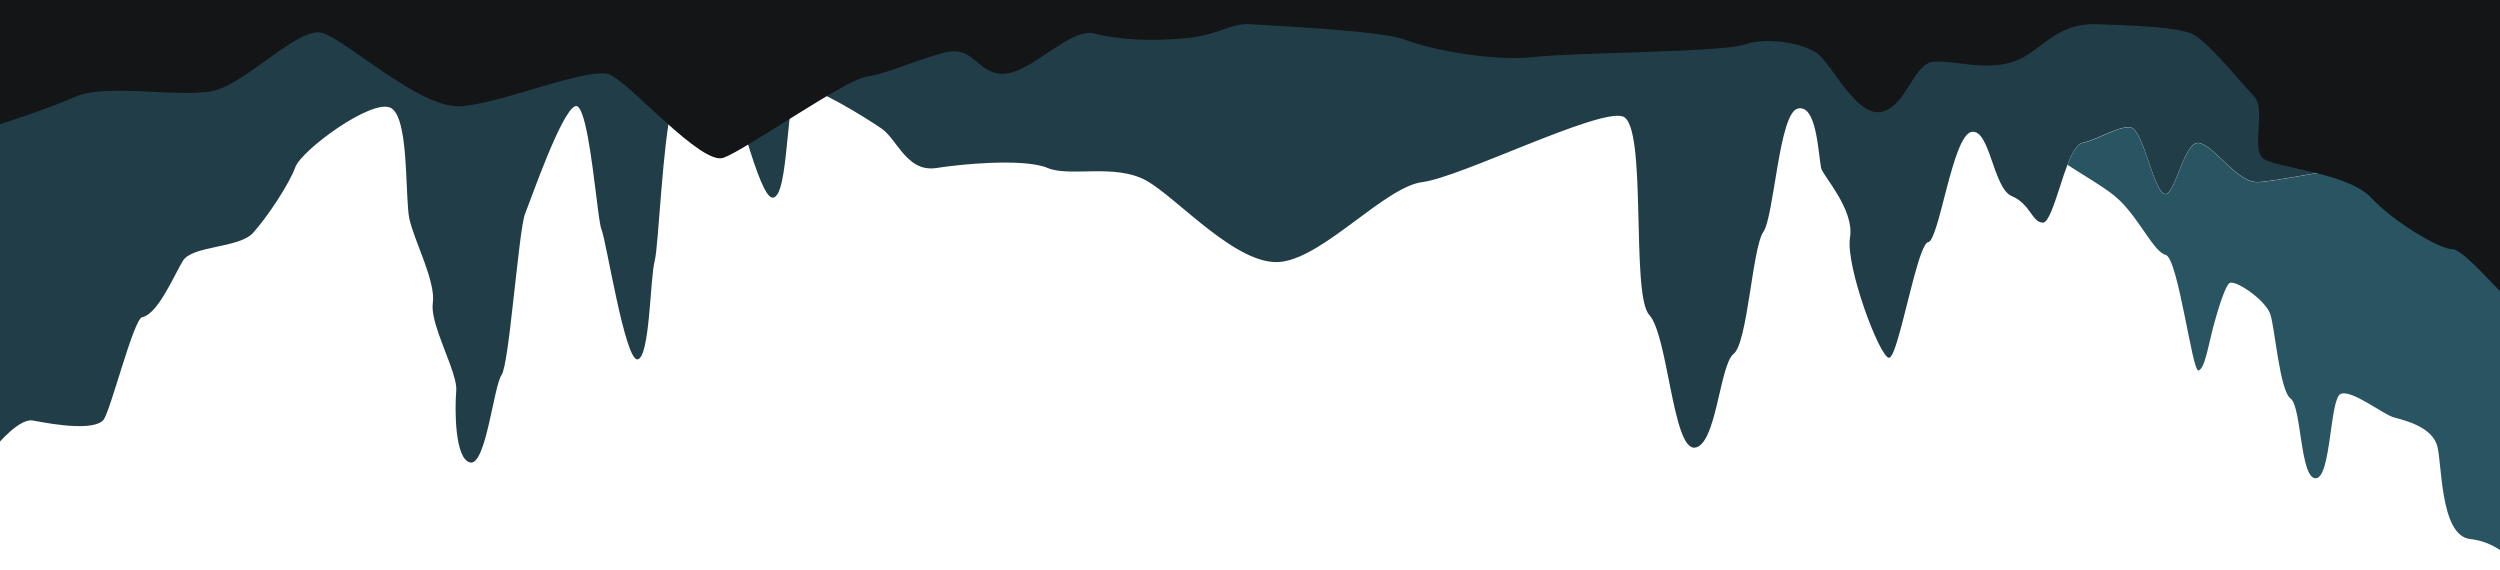
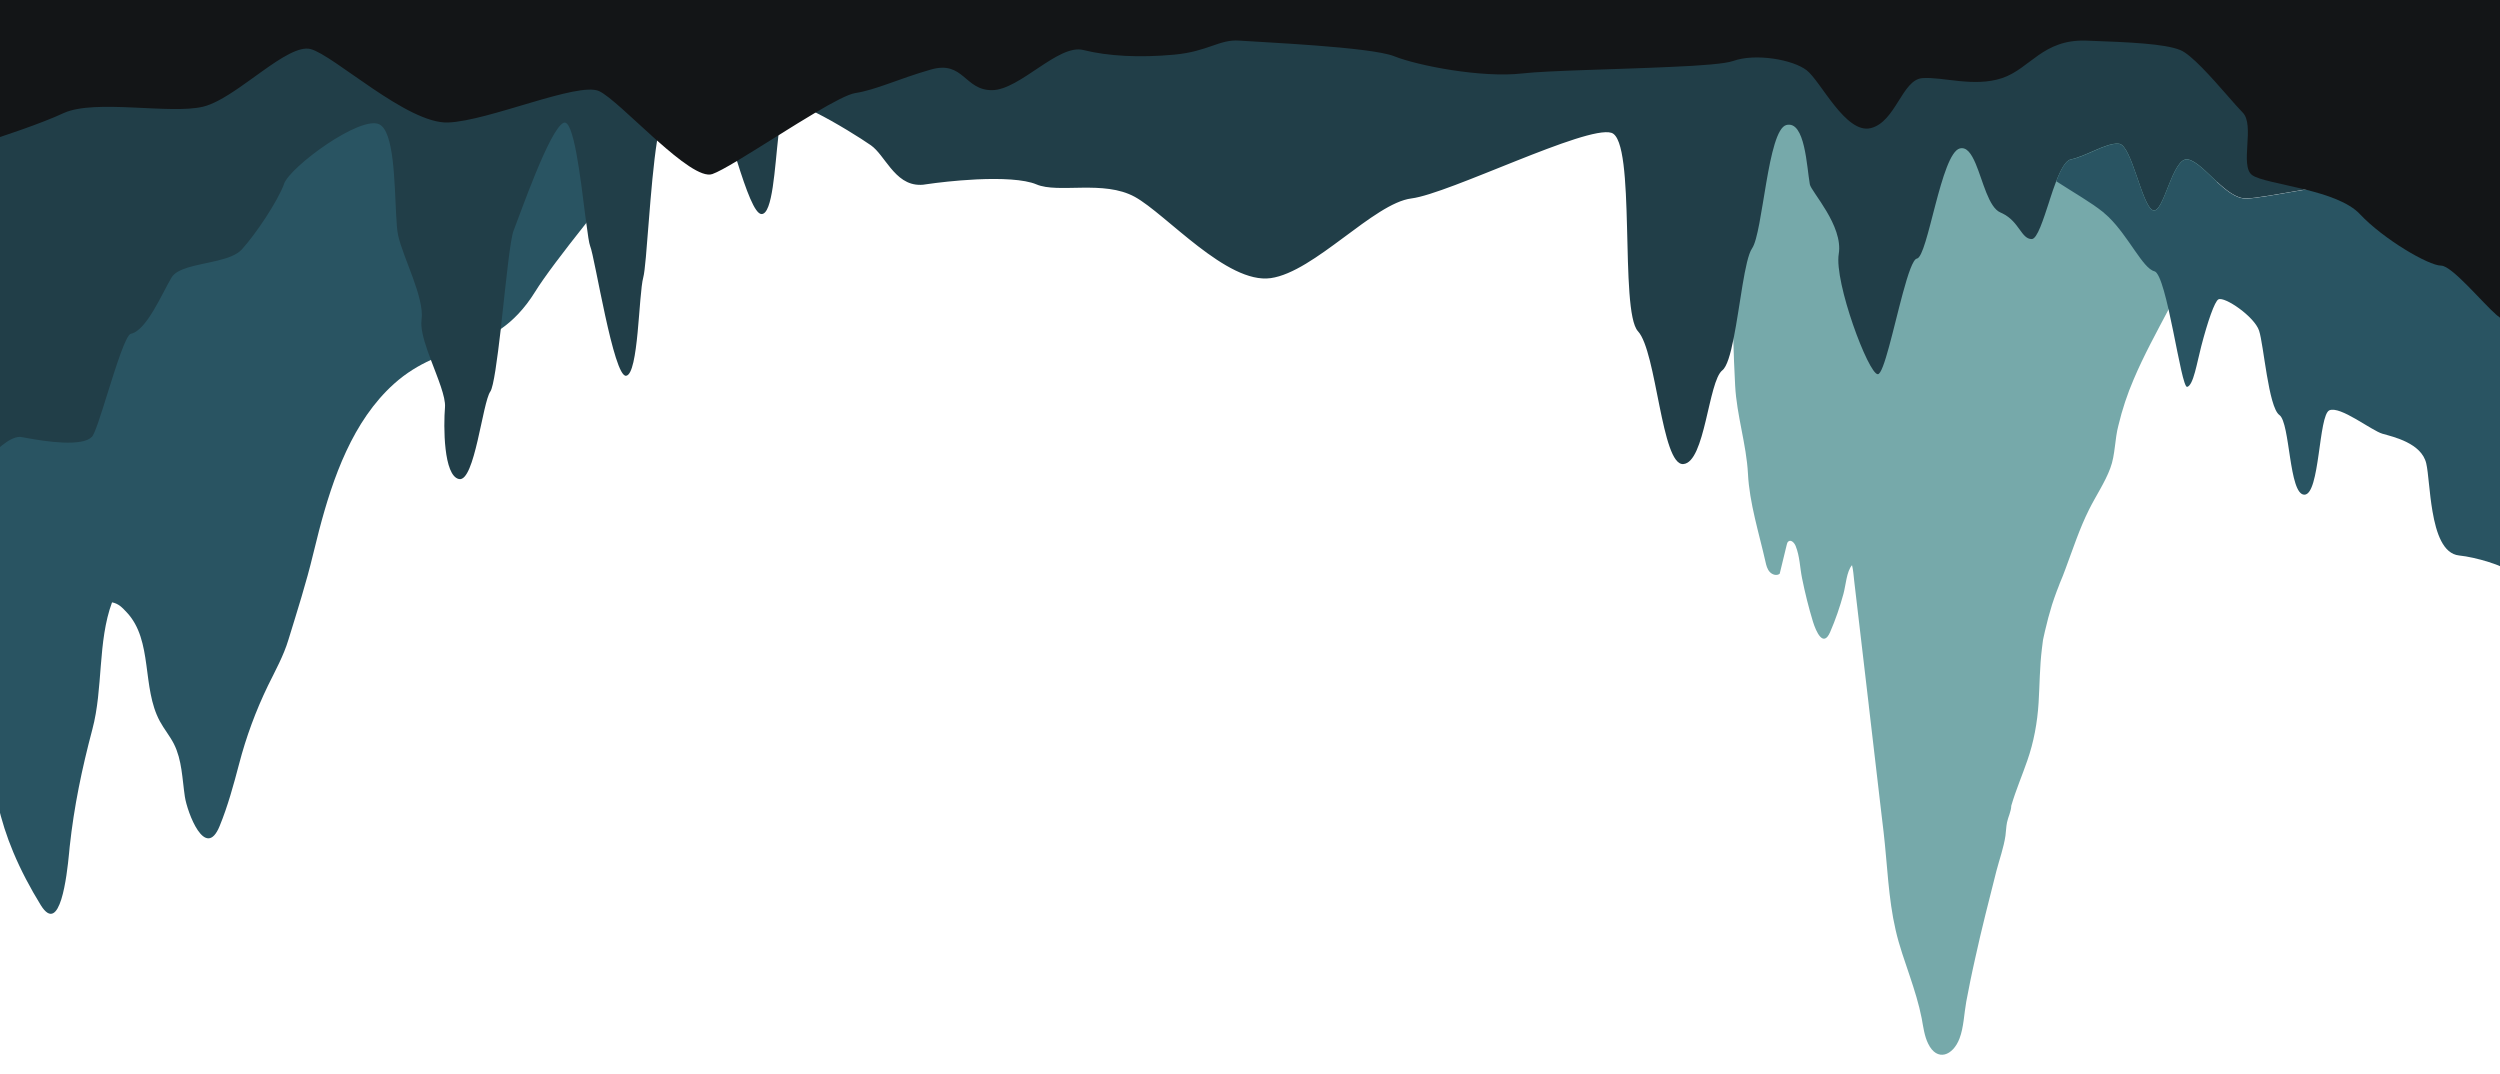
- <svg xmlns="http://www.w3.org/2000/svg" version="1.1" id="Layer_1" x="0px" y="0px" viewBox="0 0 1600 364.6" style="enable-background:new 0 0 1600 364.6;" xml:space="preserve">
+ <svg xmlns="http://www.w3.org/2000/svg" version="1.1" id="Layer_1" x="0px" y="0px" viewBox="0 0 1600 687.3" style="enable-background:new 0 0 1600 687.3;" xml:space="preserve">
  <style type="text/css">
- 	.st0{display:none;fill:url(#bg_light_2_);}
- 	.st1{fill:#213E48;}
- 	.st2{fill:#295462;}
- 	.st3{display:none;}
- 	.st4{display:inline;fill:#295462;}
- 	.st5{display:none;opacity:0.68;fill:#23494F;enable-background:new    ;}
- 	.st6{fill:#131517;}
+ 	.st0{fill:#76A9AA;}
+ 	.st1{fill:#295462;}
+ 	.st2{fill:#213E48;}
+ 	.st3{fill:#131517;}
</style>
-   <g id="Cave">
-     <radialGradient id="bg_light_2_" cx="788.21" cy="735.516" r="703.255" gradientTransform="matrix(1.168919e-02 0.9999 1.3028 -1.536260e-02 -65.0542 -349.6979)" gradientUnits="userSpaceOnUse">
-       <stop offset="0" style="stop-color:#DBDFC4" />
-       <stop offset="0.118" style="stop-color:#D1DCC4" />
-       <stop offset="0.318" style="stop-color:#B6D3C4" />
-       <stop offset="0.532" style="stop-color:#93C8C4" />
-     </radialGradient>
-     <path id="bg_light_1_" class="st0" d="M483.1-6H1v296.5v373l0,0l0,0V1004h1604V-6H483.1z" />
-     <path id="stalactite_1_" class="st1" d="M1605-7v78.2c-3.6,3.4-9.3,5.6-17.5,1.3c-17-9-47,39-62,35c-2.3-0.6-5.6-0.8-9.5-0.7   c-21.1,0.5-60.6,9.7-71.5,9.7c-13,0-27-23-37-25S1392,127,1385,124s-13.5-41.5-21.5-42.5c-0.2,0-0.4-0.1-0.7-0.1   c-8-0.4-20.6,8.1-30.3,10.1c-3.3,0.7-6.4,6.5-9.3,13.9c-1.5,3.8-2.9,8.1-4.3,12.4v0.1c-4.1,12.5-7.9,24.6-11.4,24.6   c-7,0-8-12-20-17s-14-44-26-41S1241,154,1234,155c-2.5,0.4-5.7,10-9,22.2l0,0c-5.9,21.8-12.2,51.8-16,51.8c-6,0-28-59-25-77   s-17.7-39.9-18.5-44.5c-2-11-3-41-15-38s-15,69-22,79s-10,71-19,78s-11,59-25,60s-17-72-29-85s-1-122-17-127s-104,39-128,42   s-62,47-90,51s-67-41-87-52s-49-2-63-8c-7.8-3.3-22.9-3.9-38-3.2c-12.2,0.5-24.5,1.9-33,3.2c-10.5,1.7-17-4-22.5-10.6l0,0l0,0   c-4.4-5.3-8-11.2-12.5-14.4c-10-7-44-28-53-27s-6,71-17,71c-9,0-23.4-66.2-34.8-93.6c-2.6-6.1-5-10.3-7.2-11.4   c-12-6-9.5,37.5-18.5,39.5c-1.4,0.3-2.7,2.9-3.9,7.2c-6.1,22.4-8.6,89.6-11.1,98.8c-3,11-3,62-11,63s-20-76-23-83   c-0.9-2-1.9-9.6-3.1-19.4c-3.1-24.5-7.5-62.5-13.9-59.6c-9,4-28,59-32,69c-2.1,5.2-4.7,31-7.5,55.5c-2.5,22.6-5.1,44.1-7.5,47.5   c-5,7-10,58-20,56s-10-34-9-46c0.6-7.7-6.6-22.9-11.3-36.5l0,0c-2.6-7.5-4.4-14.5-3.7-19.5c2-14-12-40-15-54c-0.7-3.1-1-8-1.3-13.8   c-1.1-20.5-1.3-52.5-10.7-57.2c-12-6-57,27-61,38s-18,32-27,42s-39,8-45,18s-16,34-26,36c-5.6,1.1-20.6,61.6-25,66   c-8.4,8.4-44.1,0-46,0c-8.1,0-19.5,12.5-26,20.5V-7H1605z" />
-     <g id="floor">
- 	</g>
-     <g id="right_wall">
-       <path class="st2" d="M1605,71.2v284.6c-5.1-4.4-13.3-9.7-24-10.8c-10.2-1.1-14.6-14.2-17-28.2l0,0c-2.1-12.1-2.6-24.7-4-30.7    c-3-13-21-17-28-19s-27-18-34-15l0,0c-7,3.1-6,54-16,54s-9-46-16-51s-10-45-13-54s-22-22-26-20c-2.4,1.2-6.9,14.2-11,30    c-2.8,10.7-5,25-9,26s-13-72-21-74c-7.4-1.8-16.4-22.2-29.4-34.8l0,0c-1.2-1.1-2.4-2.2-3.6-3.2c-7.6-6.1-18.7-12.4-29.8-19.6    c2.9-7.5,6-13.3,9.3-13.9c9.7-1.9,22.3-10.5,30.3-10.1c0.2,0,0.5,0,0.7,0.1c8,1,14.5,39.5,21.5,42.5s12.5-34.5,22.5-32.5    s24,25,37,25c11,0,50.5-9.3,71.5-9.7c3.9-0.1,7.1,0.1,9.5,0.7c15,4,45-44,62-35C1595.7,76.9,1601.4,74.7,1605,71.2z" />
-     </g>
-     <g id="left_wall" class="st3">
-       <path class="st4" d="M452.5,21.5c-12-6-9.5,37.5-18.5,39.5c-1.4,0.3-2.7,2.9-3.9,7.2c9.9-11.9,19.9-23.9,29.5-35.3    C457.1,26.8,454.7,22.6,452.5,21.5z" />
-       <path class="st4" d="M353,167c5.3-8.6,15.7-22.6,28.9-39.4c-3.1-24.5-7.5-62.5-13.9-59.6c-9,4-28,59-32,69    c-2.1,5.2-4.7,31-7.5,55.5C337.1,187.1,345.3,179.4,353,167z" />
-       <path class="st4" d="M171,500c42,3,145,25,175,24c0.5,0,1,0,1.6,0c-5-5.6-9.9-11.2-15-16.7c-6.2-6.7-11.6-13.9-18.9-19.8    c-7.2-5.9-15.2-11-21.4-18c-7-7.9-11.5-17.7-16.9-26.8c-14.3-24-35.7-42.9-53.9-64.2c-8.6-10-13.1-20.2-11.5-33.4    c3-25,21-90,53-119c5.9-5.4,11.8-9.3,17.7-12.5c-2.6-7.5-4.4-14.5-3.7-19.5c2-14-12-40-15-54c-0.7-3.1-1-8-1.3-13.8    c-1.1-20.5-1.3-52.5-10.7-57.2c-12-6-57,27-61,38s-18,32-27,42s-39,8-45,18s-16,34-26,36c-5.6,1.1-20.6,61.6-25,66    c-8.4,8.4-44.1,0-46,0c-8.1,0-19.5,12.5-26,20.5v220.1c12.3-1.1,45.9-4,81.3-6.4C112.6,500.6,151.9,498.6,171,500z" />
-     </g>
-     <g id="right_rock">
- 	</g>
-     <g id="left_rock">
- 	</g>
-     <rect id="color_block" x="-4" y="-14" class="st5" width="1621" height="1041" />
-   </g>
-   <g id="Foreground">
-     <path id="ceiling_1_" class="st6" d="M-11,83c0,0,39-12,59-21s68,1,89-4s54-41,69-37s62,48,88,47s83.1-26.1,96.6-20.1   C404,54,449,106,463,101s77.7-49.8,91.4-51.9C568,47,582,40,603,34s21.4,13.4,39.2,13.2s42.3-29.7,58.3-25.7s36,5,58,3s29-10,42-9   s84,4,99,10s56,14,82,11s121-3,135-8s38-1,47,6s25,41,41,37s20-31,33-32s33,6,51,0s26-25,54-24s50,2,60,6s32,32,40,40s-2,34,6,40   s54,9,69,25s44,33,52,33s33,32,39,34s0-204,0-204h-1619L-11,83z" />
-   </g>
+   <path id="stalactite" class="st0" d="M1425.4,61c-0.9,18.6-2.9,37.1-6.6,55.3c-0.4,2.1-0.9,4.2-1.3,6.3  c-5.1,22.7-13.5,43.7-23.5,63.7c-2,3.9-4,7.8-6.1,11.7c-7.8,14.8-15.8,29.3-22.4,44.9c-4,9.3-7.3,19.2-9.7,29.3  c-2.4,8.8-2,19-5.2,27.4c-3.3,9-9.4,18-13.6,26.5c-6.2,12.4-10.3,25.2-15.1,38c-1.1,3-2.3,6.1-3.6,9.1l0,0c0,0,0,0,0,0  c0,0.1-0.3,0.9-0.9,2.4c-0.4,0.9-0.7,1.9-1.1,2.8c-1.1,2.8-2,5.7-3,8.6c-1.7,5.5-3.2,11.1-4.5,16.8c-0.3,1.3-0.6,2.7-0.9,4  c-0.2,1-0.3,1.6-0.4,1.9c-0.3,1.9-0.5,3.8-0.7,5.6c-1.4,11.4-1.4,23-2.1,34.5c-0.8,12.7-3.1,25.2-7.2,36.9  c-3.3,9.6-7.3,18.8-10.2,28.7c0,0.1-0.1,0.3-0.1,0.4c0,3.2-2.1,7.4-2.7,10.5c-0.6,2.9-0.6,5.6-1,8.5c-1.1,7.6-3.9,15.3-5.8,22.6  c-4.7,18.6-9.5,37.2-13.6,56c-1.1,4.8-2.1,9.6-3.1,14.4c0,0,0,0,0,0c-0.9,4.4-1.8,8.9-2.6,13.3c-1.4,7.7-1.6,16.4-4.3,23.5  c-4.2,11.1-14.4,15.1-20.1,3.3c-2.4-4.9-3.1-10.6-4.1-16.1c-1.8-9.2-4.6-18-7.5-26.7c-3.3-9.9-6.9-19.7-9.2-29.9  c-4.7-20.2-5.3-42-7.7-62.7l-1.4-11.8l-8-68.5c0-0.3-0.1-0.6-0.1-1c-3.1-26.4-6.2-52.9-9.3-79.3c-0.4-3.4-0.6-7-1.4-10.2  c-3.5,3.9-4,13-5.5,18.4c-2.3,8.4-5.1,16.6-8.5,24.4c-4.4,10.2-9-0.2-11-6.6c-2.8-9.2-5.1-18.5-7-27.9c-1.4-6.9-1.4-13.9-4.1-20.6  c-0.8-2-2.9-4.2-4.6-2.9c-0.7,0.5-0.9,1.4-1.1,2.2c-1.5,6.2-3,12.4-4.5,18.5c-1.9,1.5-4.8,0.6-6.4-1.2c-1.6-1.8-2.2-4.2-2.7-6.5  c-4.1-18.2-10.3-37.7-11.2-56.3c-1-18.8-7.2-37.3-8.2-56.3c-0.5-10.2-1-20.3-1.2-30.4c-0.3-11.8-0.3-23.7-0.1-35.7  c0.7-33.7-20.8-93.4-39.7-138.1c-6.3-15.1-12.4-28.5-17.2-38.6c-0.1-0.2-0.2-0.5-0.3-0.8c-0.3-0.8-0.5-1.7-0.6-2.5c0-0.3,0-0.6,0-1  h373.5c0,0.3,0,0.6,0,1c0,0.9,0.1,1.7,0.1,2.5C1426.1,22.7,1426.4,41.9,1425.4,61z" />
+   <path id="stalactite_1_" class="st1" d="M494.5,0c-0.3,0.3-0.5,0.6-0.8,1c-0.7,0.8-1.4,1.7-2.2,2.5C481,15.7,468,30.9,454.1,47.3  c-10.6,12.5-21.8,25.8-32.8,39c-0.7,0.9-1.4,1.7-2.1,2.6c-15.6,18.8-30.9,37.4-43.9,53.7c-15,18.9-27,34.7-32.8,44.1  c-6.9,11.1-14.3,18.5-21.9,23.8c-14.1,9.8-29.2,12.7-44.7,19.8c-7.9,3.6-15.9,8.3-23.8,15.4c-26.3,23.7-39,59.8-47.9,93.8  c-1.3,5.1-2.6,10.2-3.8,15.2c-4.3,18-10.4,37.1-15.8,54.7c-3.1,10.3-8.4,19.8-13.1,29.4c-7.8,16.1-14,32.9-18.5,50.2  c-3.5,13.3-7.2,26.9-12.4,39.6c-9.1,22.4-20.8-8.7-22.3-18.8c-1.7-11.4-1.8-23.4-7-33.7c-2.6-5.1-6.3-9.5-9-14.5  c-11.7-21.6-4.3-51.6-21.1-69.6c-3-3.2-5.3-5.7-9.5-6.5c-9.3,25.2-5.6,55.1-12.6,81.3c-6.7,25.3-11.7,49.2-14.5,75.1  c-0.1,0.9-0.2,2.4-0.4,4.2c-1.4,14.5-5.8,53-18.1,33.2c-6.7-10.9-12.7-22.2-17.6-33.9c-8.4-20.1-13.5-41.4-13.4-63.3  c0-10.9-1.9-21.4-5-31.8c-2.7-9-6.2-17.9-9.9-26.8c3.1-1.9,6.5-3,9.9-4.2V296.3c-1.1,1.3-2.1,2.5-3,3.6v-208c-3.1,1-5,1.6-5,1.6  L-17.7,0H494.5z" />
+   <path id="blu_stalac" class="st2" d="M1597.8,3.5v78.2c-3.6,3.4-9.3,5.6-17.5,1.3c-17-9-47,39-62,35c-2.3-0.6-5.6-0.8-9.5-0.7  c-9,0.2-21.4,2-33.5,4h0c-16.1,2.7-31.8,5.7-38,5.7c-6.1,0-12.4-5.1-18.5-10.7c-6.8-6.3-13.2-13.3-18.5-14.3  c-10-2-15.5,35.5-22.5,32.5S1364.3,93,1356.3,92c-0.2,0-0.4,0-0.7-0.1c-8-0.4-20.6,8.1-30.3,10.1c-3.3,0.7-6.4,6.5-9.3,13.9  c-1.5,3.8-2.9,8.1-4.3,12.4v0.1c-4.1,12.5-7.9,24.6-11.4,24.6c-6.7,0-7.9-11.1-18.7-16.4c-0.4-0.2-0.8-0.4-1.3-0.6  c-7.6-3.2-11.2-20.2-15.9-31.3c-2.7-6.3-5.7-10.8-10.1-9.7c-12,3-20.5,69.5-27.5,70.5c-2.5,0.4-5.7,10-9,22.2v0  c-5.9,21.8-12.2,51.8-16,51.8c-6,0-28-59-25-77s-17.7-39.9-18.5-44.5c-2-11-3-41-15-38s-15,69-22,79c-4.7,6.8-7.6,36.7-11.8,57.7  c0,0,0,0,0,0c-2,10.1-4.3,18-7.2,20.3c-9,7-11,59-25,60s-17-72-29-85s-1-122-17-127s-104,39-128,42s-62,47-90,51s-67-41-87-52  s-49-2-63-8c-7.8-3.3-22.8-3.9-38-3.2c-0.6,0-1.1,0.1-1.7,0.1c-11.7,0.6-23.2,1.9-31.3,3.1c-1,0.2-2.1,0.3-3,0.3  c-8.8,0.2-14.5-5-19.4-10.9l0,0v0c-4.4-5.3-8-11.2-12.5-14.4c-6.3-4.4-22.2-14.4-35.4-21c-7.6-3.8-14.3-6.4-17.6-6  c-3.2,0.4-4.8,9.2-6.2,20.6h0c-2.4,21-3.7,50.4-10.8,50.4c-4.3,0-9.8-15.1-15.7-33.9c-5.8-18.7-12-41.1-17.6-55.7  c-0.5-1.4-1.1-2.7-1.6-4c-2.6-6.1-5-10.3-7.2-11.4c-12-6-9.5,37.5-18.5,39.5c-1.4,0.3-2.7,3-3.9,7.2c-0.6,2.2-1.1,4.7-1.7,7.6  c-0.2,1.2-0.4,2.5-0.7,3.9c-4.5,28.2-6.6,79.3-8.8,87.3c-3,11-3,62-11,63s-20-76-23-83c-0.7-1.7-1.5-7.3-2.5-14.9  c-0.2-1.4-0.4-2.9-0.6-4.4c-3.1-24.5-7.5-62.5-13.9-59.6c-9,4-28,59-32,69c-2.1,5.2-4.7,31-7.4,55.5c-0.3,2.5-0.6,5-0.8,7.5  c-2.3,19.7-4.6,37-6.7,40c-5,7-10,58-20,56s-10-34-9-46c0.5-6.6-4.6-18.5-9-30.2c-0.8-2.1-1.6-4.2-2.3-6.3h0  c-2.6-7.5-4.4-14.5-3.7-19.5c2-14-12-40-15-54c-0.7-3.1-1-8-1.3-13.8c-1.1-20.5-1.3-52.5-10.7-57.2c-12-6-57,27-61,38c0,0,0,0,0,0.1  c-4,11-18,32-27,41.9c-6.4,7.1-23.3,8.1-34.8,11.7c-4.7,1.5-8.5,3.4-10.2,6.3c-6,10-16,34-26,36c-3.2,0.6-9.4,20.4-15,38.2  c-4.2,13.5-8.1,25.9-10,27.8c-1.6,1.6-4.1,2.6-7.2,3.1c-13.4,2.4-37.2-3.1-38.8-3.1c-7,0-16.4,9.2-23,16.8c-1.1,1.3-2.1,2.5-3,3.6  V3.5H1597.8z" />
+   <path id="right_wall" class="st1" d="M1607.3,81.7v284.6c-5.1-4.4-22.7-9.7-33.5-10.8c-10.2-1.1-14.6-14.2-17-28.2c0,0,0,0,0,0  c-2.1-12.1-2.6-24.7-4-30.7c-3-13-21-17-28-19s-27-18-34-15c0,0,0,0,0,0c-7,3.1-6,54-16,54c-10,0-9-46-16-51s-10-45-13-54  s-22-22-26-20c-2.4,1.2-6.9,14.2-11,30c-2.8,10.7-5,25-9,26s-13-72-21-74c-7.4-1.8-16.4-22.2-29.4-34.8l0,0  c-1.2-1.1-2.4-2.2-3.6-3.2c-7.6-6.1-18.7-12.4-29.8-19.6c2.9-7.5,6-13.3,9.3-13.9c9.7-1.9,22.3-10.5,30.3-10.1c0.2,0,0.5,0,0.7,0.1  c8,1,14.5,39.5,21.5,42.5s12.5-34.5,22.5-32.5s24,25,37,25c11,0,50.5-9.3,71.5-9.7c3.9-0.1,7.1,0.1,9.5,0.7c15,4,45-44,62-35  C1588.5,87.3,1603.7,85.2,1607.3,81.7z" />
+   <path id="black_stalac" class="st3" d="M1601.3,204c-0.8-0.3-2-1.1-3.5-2.4c-9.1-7.9-28.6-31.6-35.5-31.6c-8,0-37-17-52-33  c-7.1-7.6-21.2-12.3-35-15.7h0c-15.2-3.8-29.8-6.1-34-9.3c-8-6,2-32-6-40c-2.3-2.3-5.8-6.3-9.9-11c-9.9-11.3-23-26.2-30.1-29  c-10-4-32-5-60-6s-36,18-54,24s-38-1-51,0s-17,28-33,32s-32-30-41-37s-33-11-47-6c-5,1.8-20.5,3-39.5,3.8  c-33.9,1.6-78.8,2.3-95.5,4.2c-26,3-67-5-82-11s-86-9-99-10s-20,7-42,9s-42,1-58-3s-40.5,25.5-58.3,25.7  c-17.8,0.2-18.2-19.2-39.2-13.2s-35,13-48.6,15.1c-4.4,0.7-13.9,5.7-25.2,12.4c-7.4,4.4-15.7,9.5-23.8,14.6h0  c-9.5,5.9-18.8,11.8-26.5,16.4c-7,4.2-12.7,7.3-15.8,8.4c-6.8,2.4-20.9-8.6-35.2-21.3c-0.5-0.4-1-0.9-1.5-1.3  c-14.6-13.1-29.1-27.4-35.8-30.5c-13.5-6.1-70.6,19.1-96.6,20.1s-73-43-88-47c-7.3-1.9-18.8,5.5-31.1,14.3  c-9.4,6.7-19.2,14.1-28,18.7h0c-3.5,1.8-6.8,3.2-9.8,3.9c-21,5-69-5-89,4C26.5,79,2.4,87-10.1,91c-1.1,0.4-2.1,0.7-3,1  c-3.1,1-5,1.6-5,1.6L-17.7,0h1619c0,0,0,0.3,0,1C1601.8,16.1,1607.1,205.9,1601.3,204z" />
</svg>
